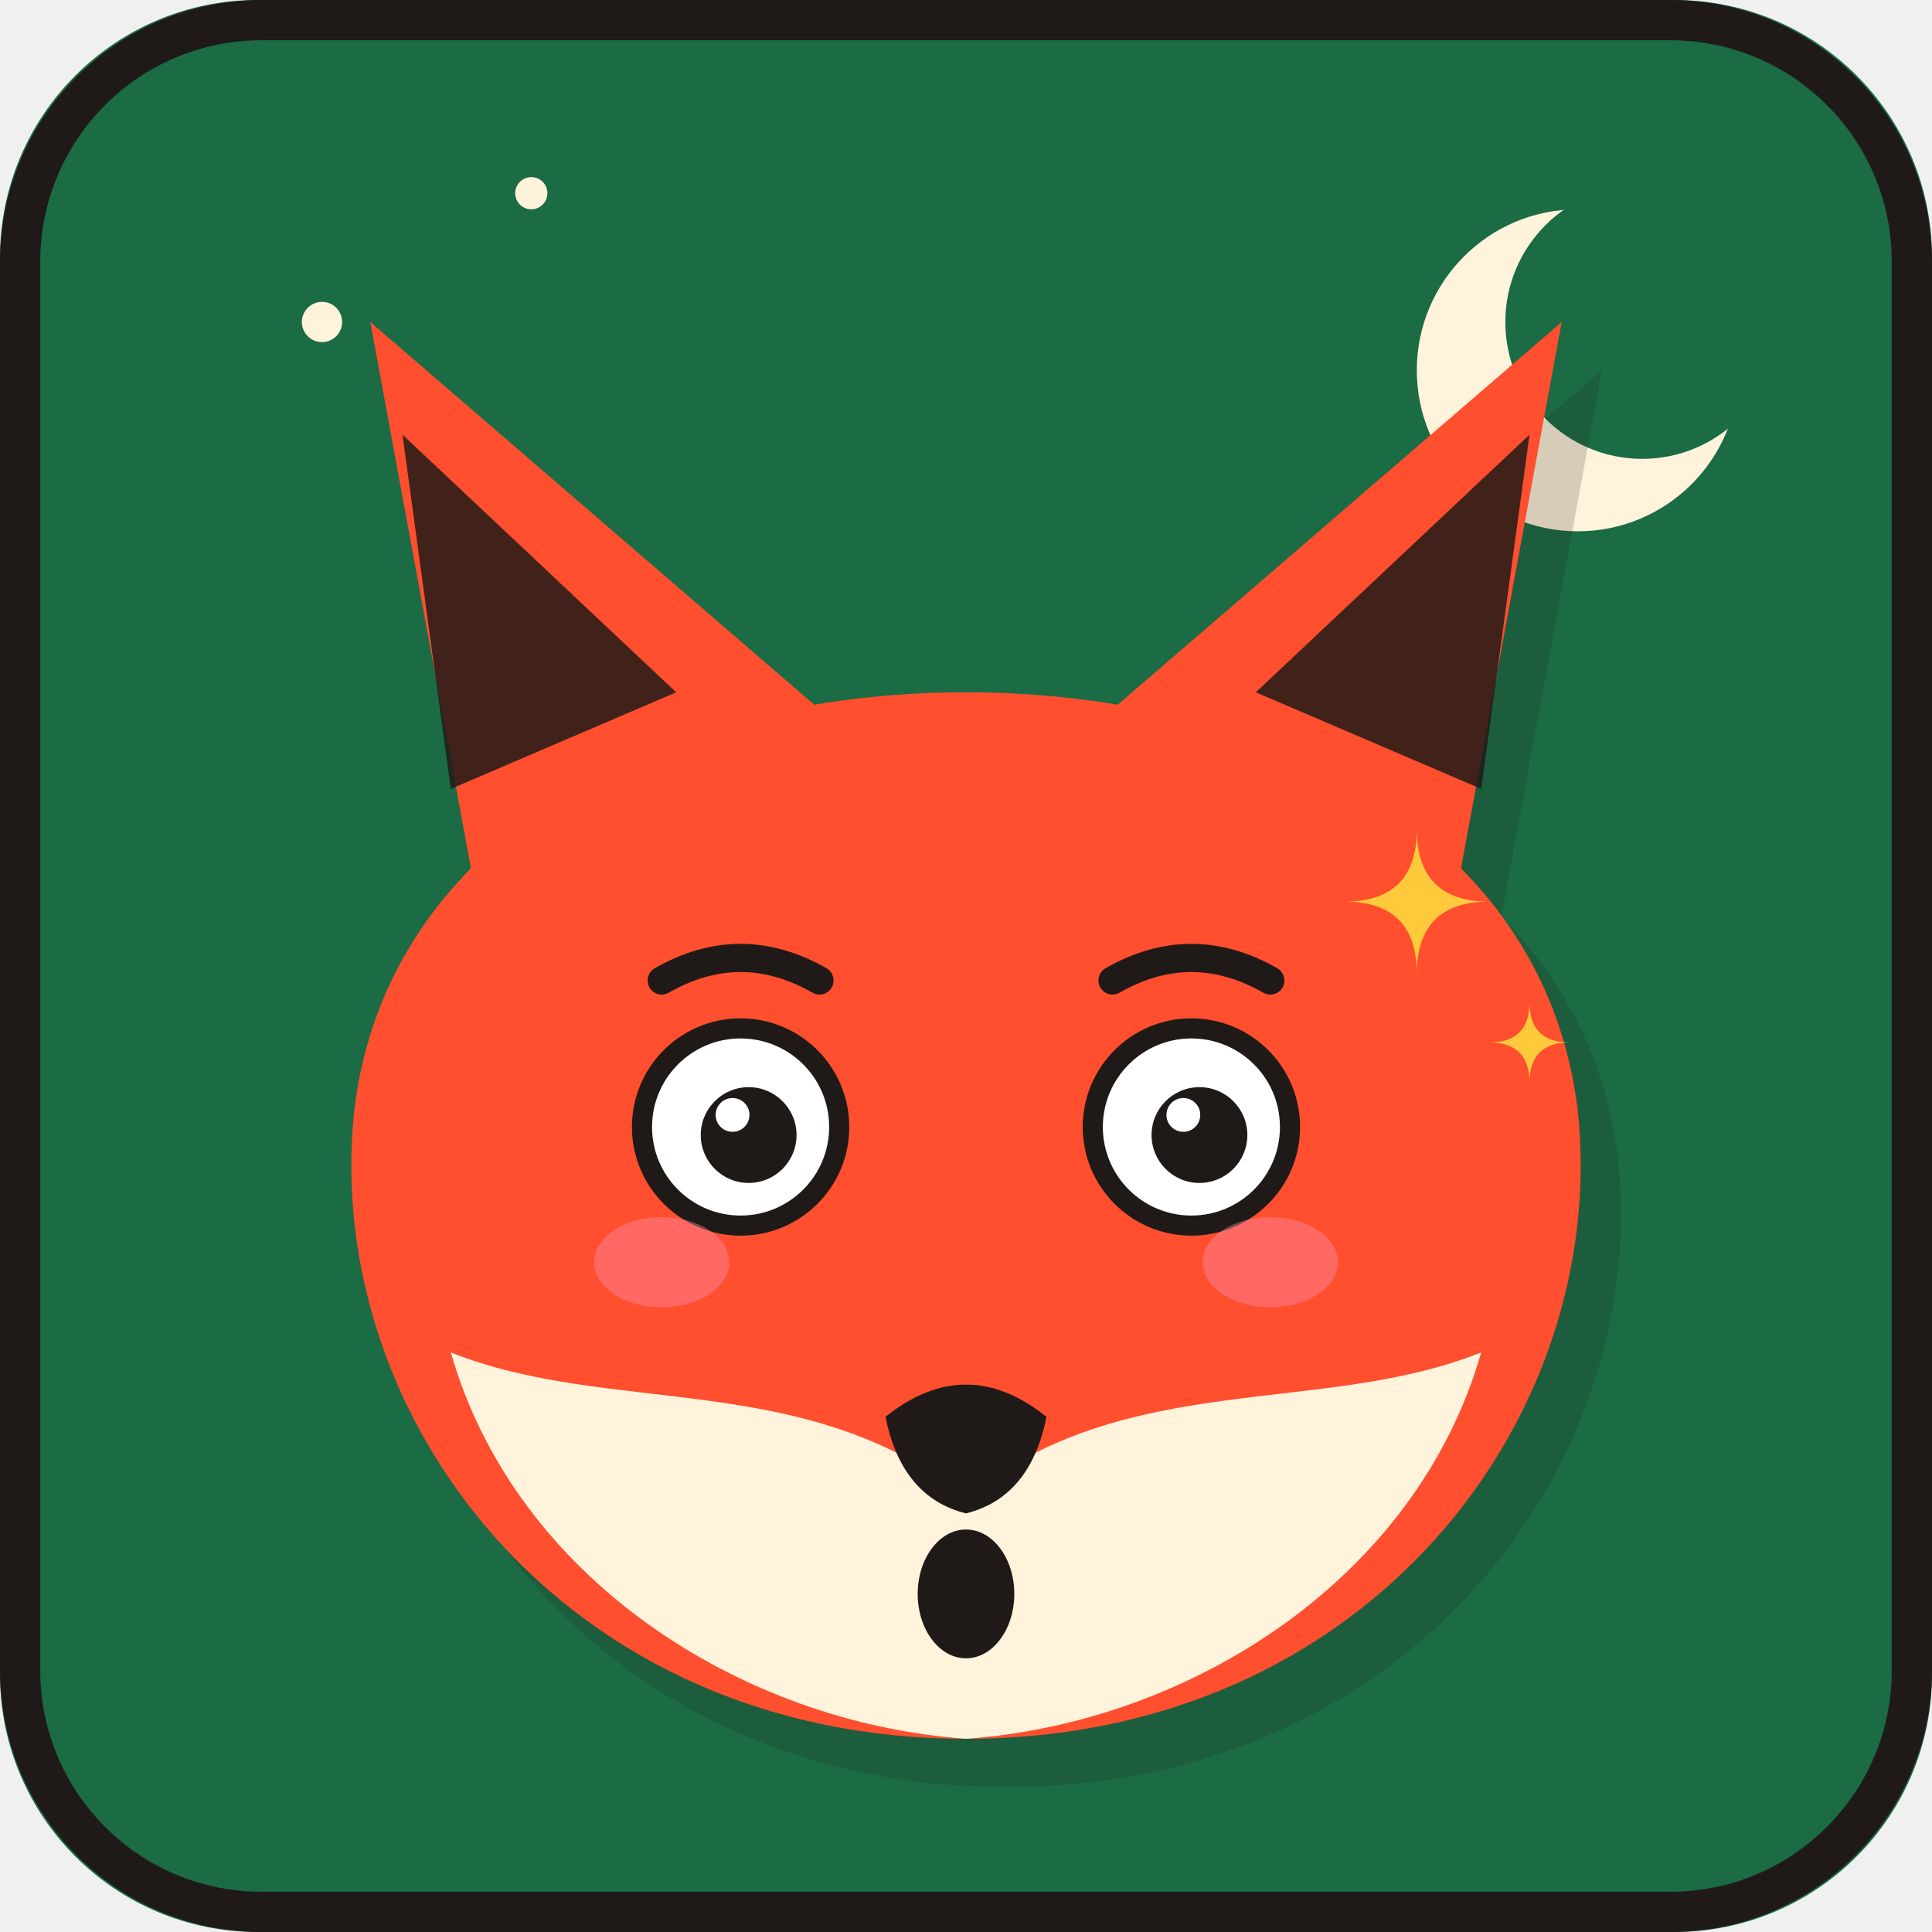
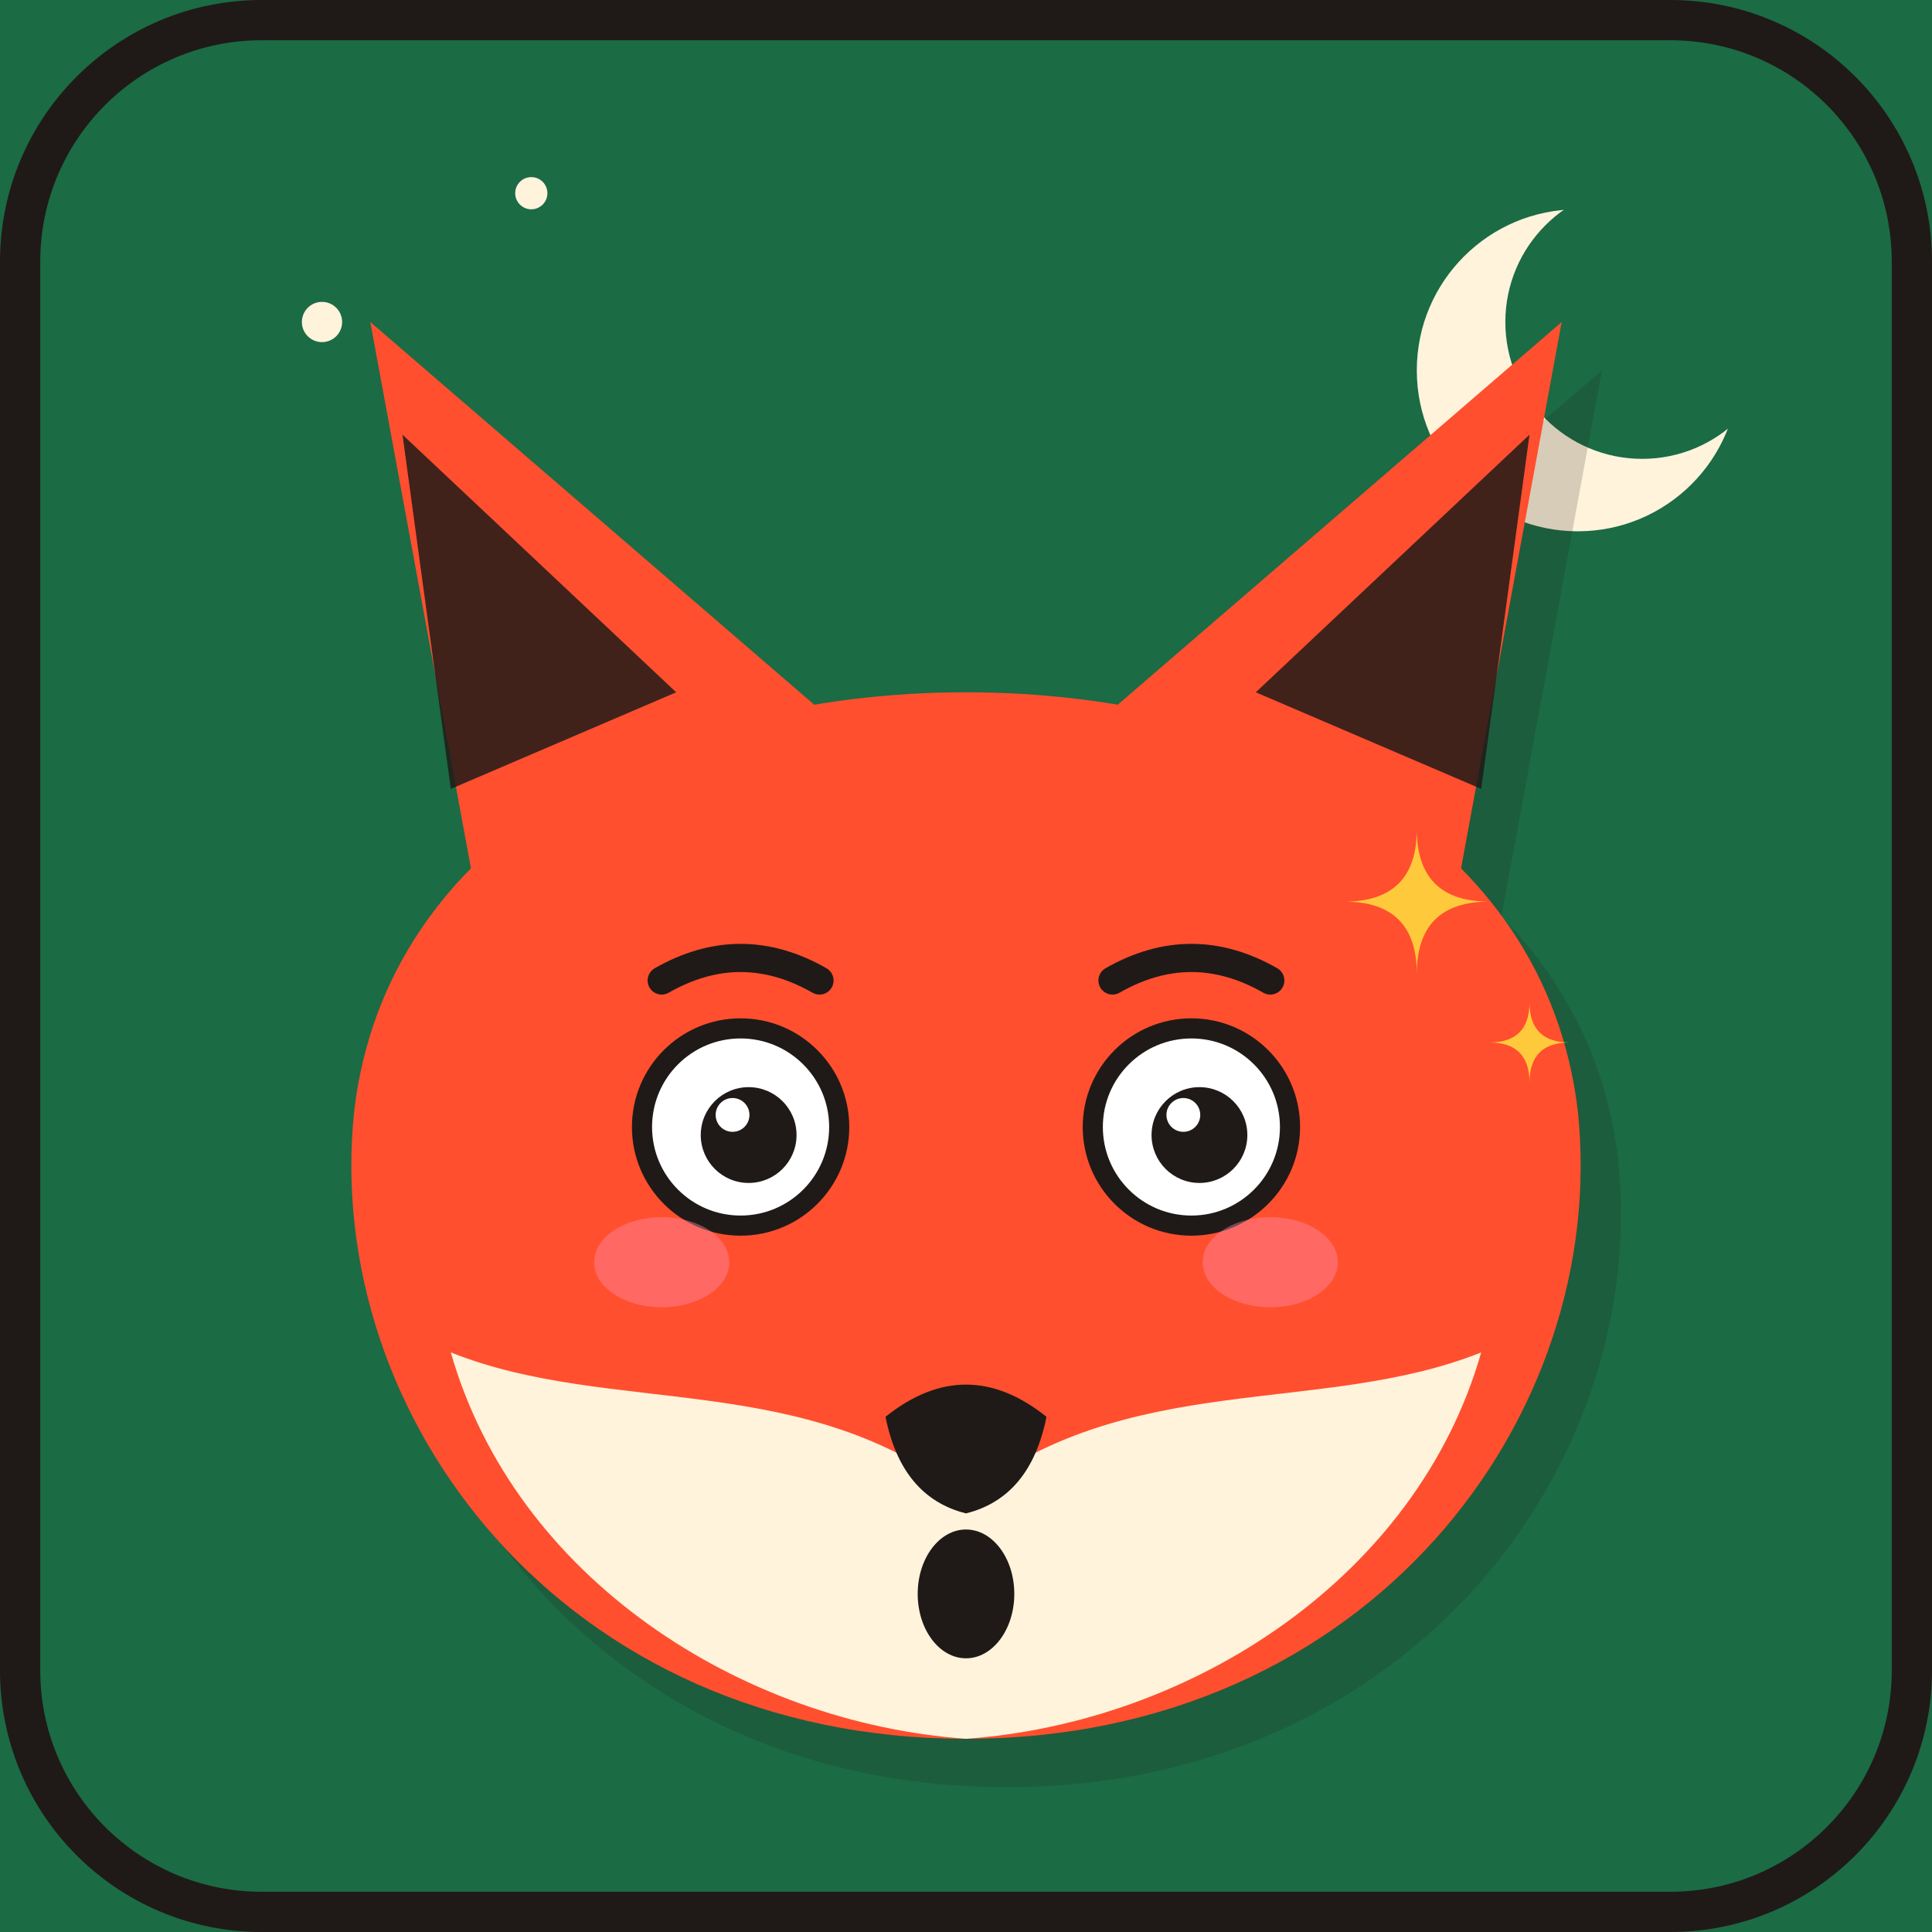
<svg xmlns="http://www.w3.org/2000/svg" width="240" height="240" viewBox="0 0 240 240" fill="none">
-   <defs>
-     <clipPath id="k">
-       <rect width="240" height="240" rx="32" />
-     </clipPath>
-   </defs>
-   <g clip-path="url(#k)">
+   <g>
    <rect width="240" height="240" fill="#1B6B45" />
    <circle cx="196" cy="46" r="20" fill="#FFF3DC" />
    <circle cx="204" cy="40" r="17" fill="#1B6B45" />
    <circle cx="40" cy="40" r="2.5" fill="#FFF3DC" />
    <circle cx="66" cy="24" r="2" fill="#FFF3DC" />
    <circle cx="160" cy="80" r="2" fill="#FFF3DC" />
    <path d="M60 116 L 46 40 L 104 90 Z" fill="#1F1A17" opacity="0.18" transform="translate(5 6)" />
    <path d="M60 116 L 46 40 L 104 90 Z" fill="#FF4F2E" />
    <path d="M180 116 L 194 40 L 136 90 Z" fill="#1F1A17" opacity="0.18" transform="translate(5 6)" />
    <path d="M180 116 L 194 40 L 136 90 Z" fill="#FF4F2E" />
    <path d="M56 98 L 50 54 L 84 86 Z M184 98 L 190 54 L 156 86 Z" fill="#1F1A17" opacity="0.85" />
    <path d="M120 216 C 70 216, 40 176, 44 138 C 48 104, 82 86, 120 86 C 158 86, 192 104, 196 138 C 200 176, 170 216, 120 216 Z" fill="#1F1A17" opacity="0.18" transform="translate(5 6)" />
    <path d="M120 216 C 70 216, 40 176, 44 138 C 48 104, 82 86, 120 86 C 158 86, 192 104, 196 138 C 200 176, 170 216, 120 216 Z" fill="#FF4F2E" />
    <path d="M120 216 C 92 214, 64 196, 56 168 C 76 176, 100 170, 120 186 C 140 170, 164 176, 184 168 C 176 196, 148 214, 120 216 Z" fill="#FFF3DC" />
    <path d="M110 176 Q 120 168 130 176 Q 128 186 120 188 Q 112 186 110 176 Z" fill="#1F1A17" />
    <circle cx="92" cy="140" r="12.25" fill="#FFFFFF" />
    <circle cx="92" cy="140" r="12.25" stroke="#1F1A17" stroke-width="2.5" />
    <circle cx="93" cy="141" r="5.95" fill="#1F1A17" />
    <circle cx="91" cy="138.5" r="2.1" fill="#FFFFFF" />
    <circle cx="148" cy="140" r="12.25" fill="#FFFFFF" />
    <circle cx="148" cy="140" r="12.25" stroke="#1F1A17" stroke-width="2.5" />
    <circle cx="149" cy="141" r="5.95" fill="#1F1A17" />
    <circle cx="147" cy="138.5" r="2.1" fill="#FFFFFF" />
    <path d="M82.2 121.8 Q 92 116.2 101.8 121.8" stroke="#1F1A17" stroke-width="3.5" stroke-linecap="round" />
    <path d="M138.2 121.8 Q 148 116.2 157.8 121.8" stroke="#1F1A17" stroke-width="3.5" stroke-linecap="round" />
    <ellipse cx="120" cy="198" rx="6" ry="8" fill="#1F1A17" />
    <path d="M176 103 Q 176 112 185 112 Q 176 112 176 121 Q 176 112 167 112 Q 176 112 176 103 Z" fill="#FFC93C" />
    <path d="M190 124.5 Q 190 129.5 195 129.5 Q 190 129.5 190 134.5 Q 190 129.5 185 129.5 Q 190 129.5 190 124.5 Z" fill="#FFC93C" />
    <ellipse cx="82.2" cy="156.8" rx="8.4" ry="5.6" fill="#FF8FB1" opacity="0.4" />
    <ellipse cx="157.8" cy="156.8" rx="8.4" ry="5.6" fill="#FF8FB1" opacity="0.4" />
  </g>
  <rect x="2.5" y="2.5" width="235" height="235" rx="30" stroke="#1F1A17" stroke-width="5" />
</svg>
